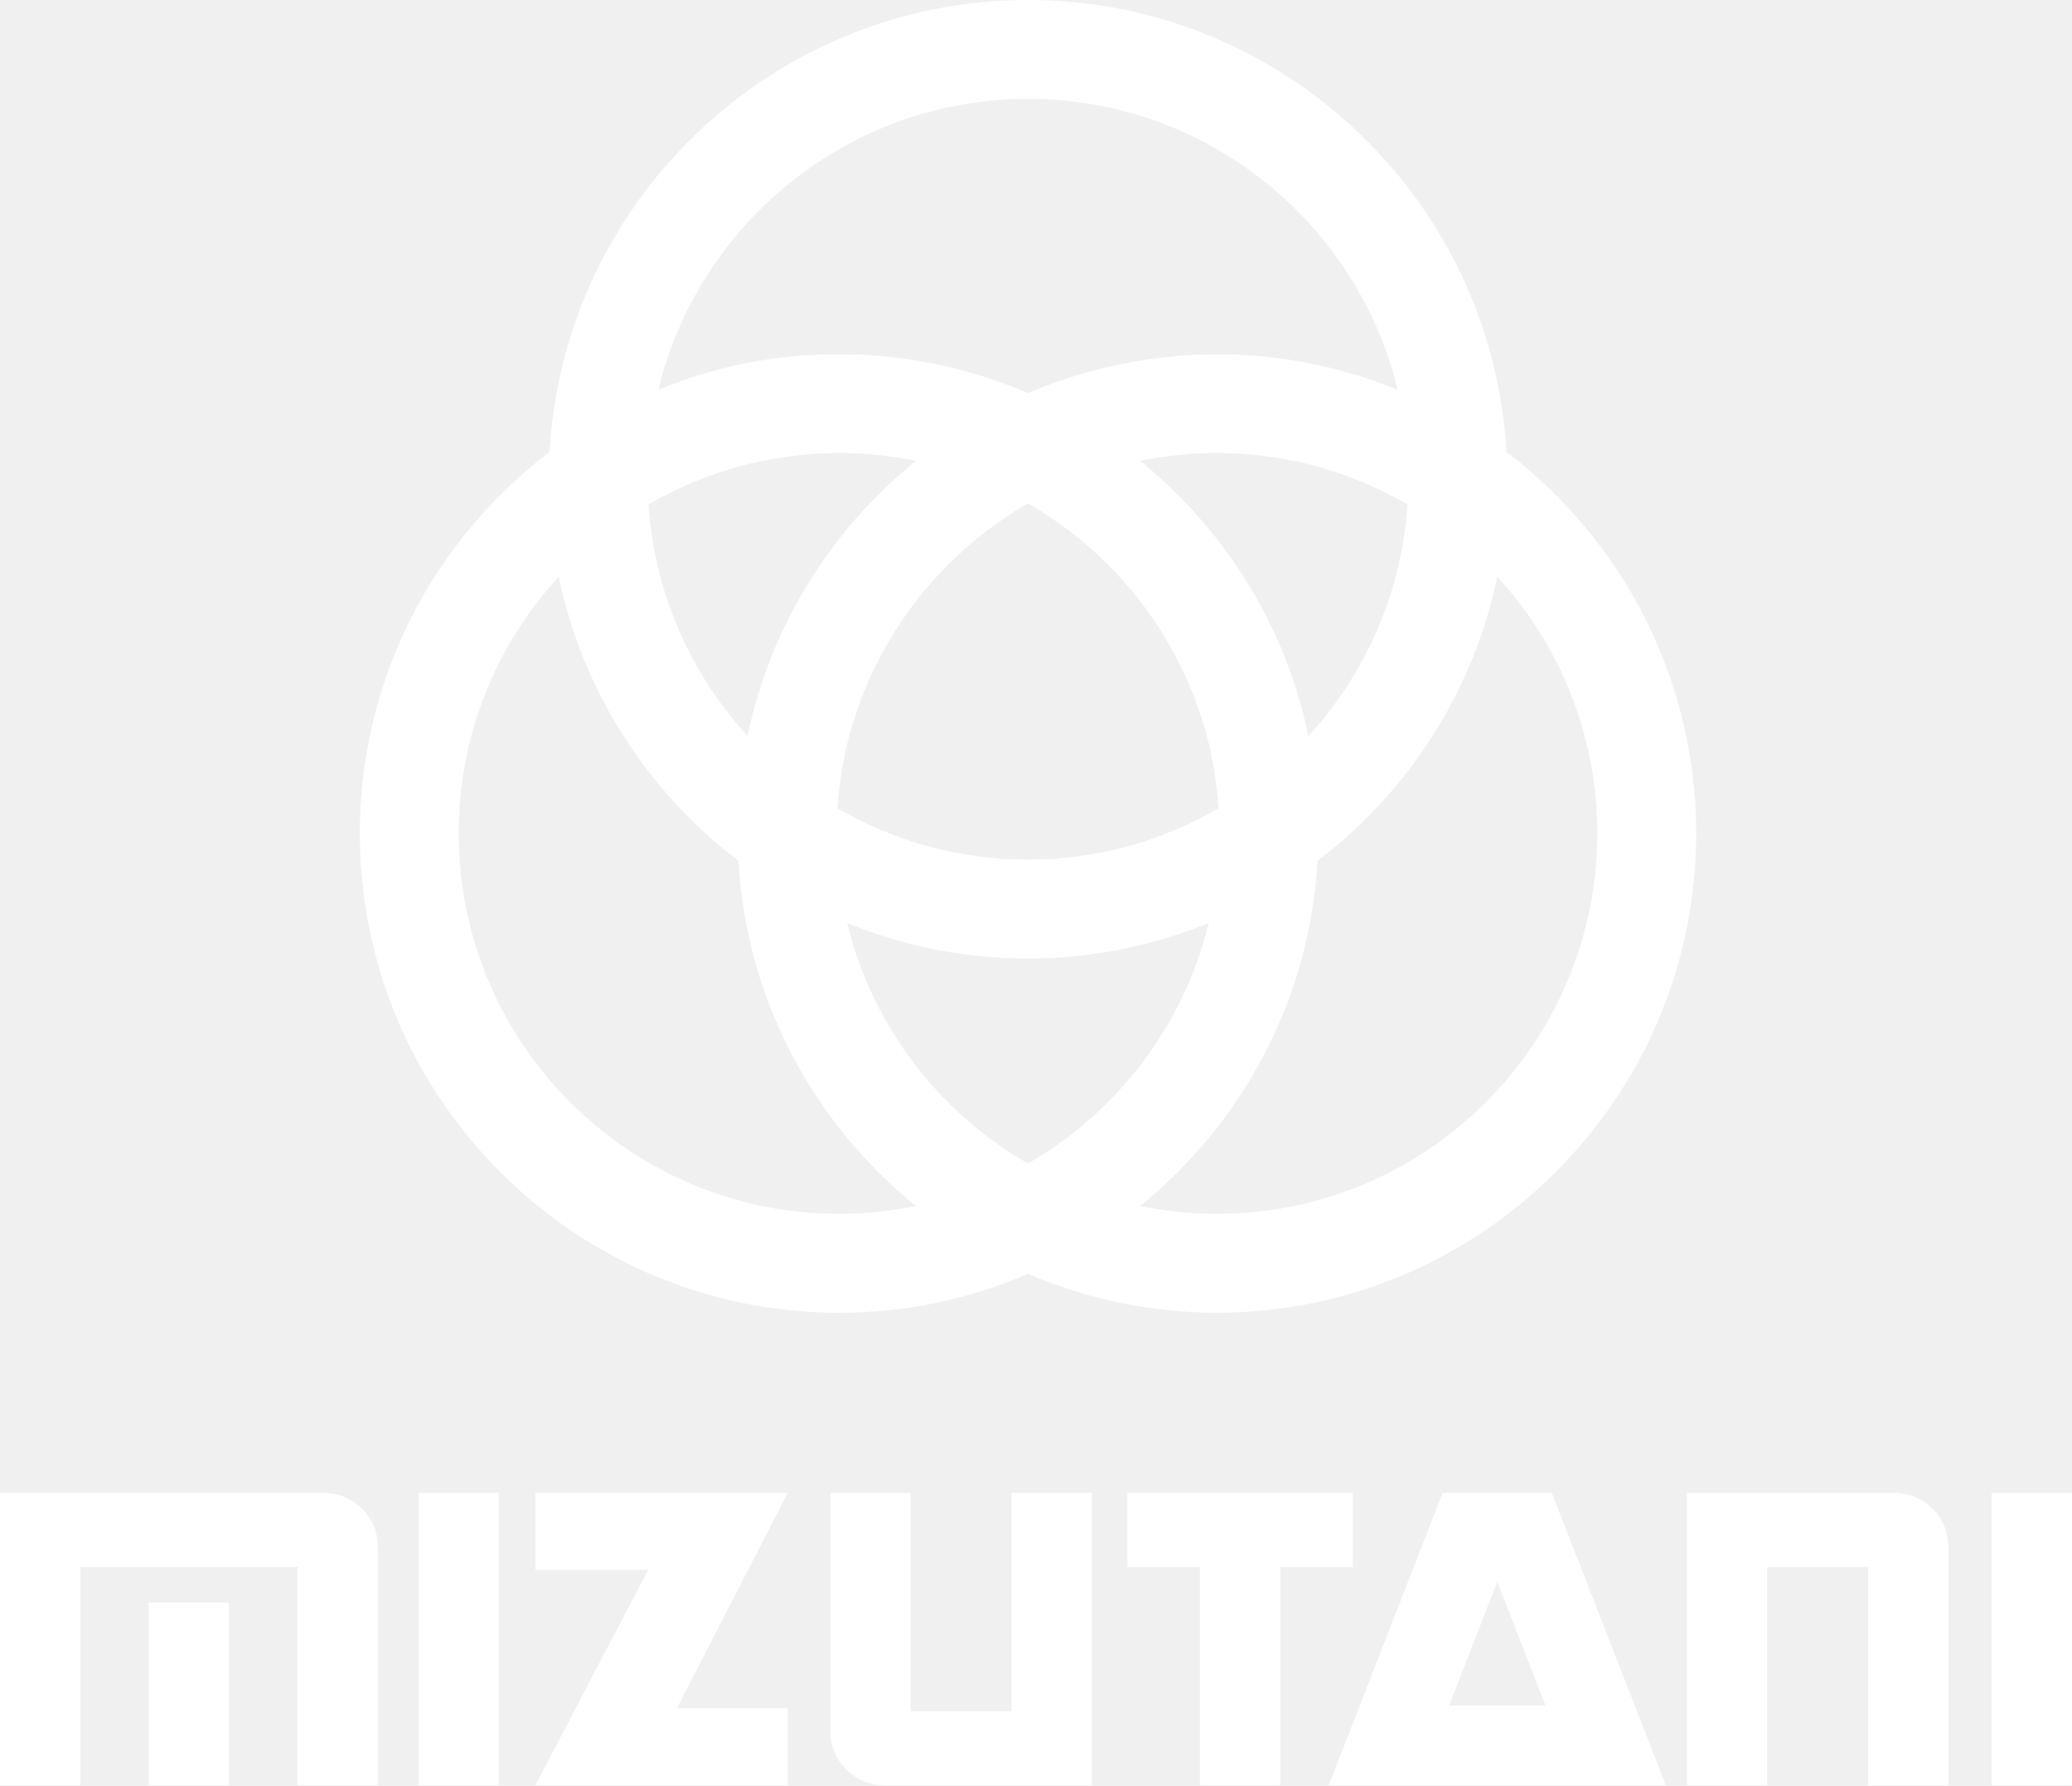
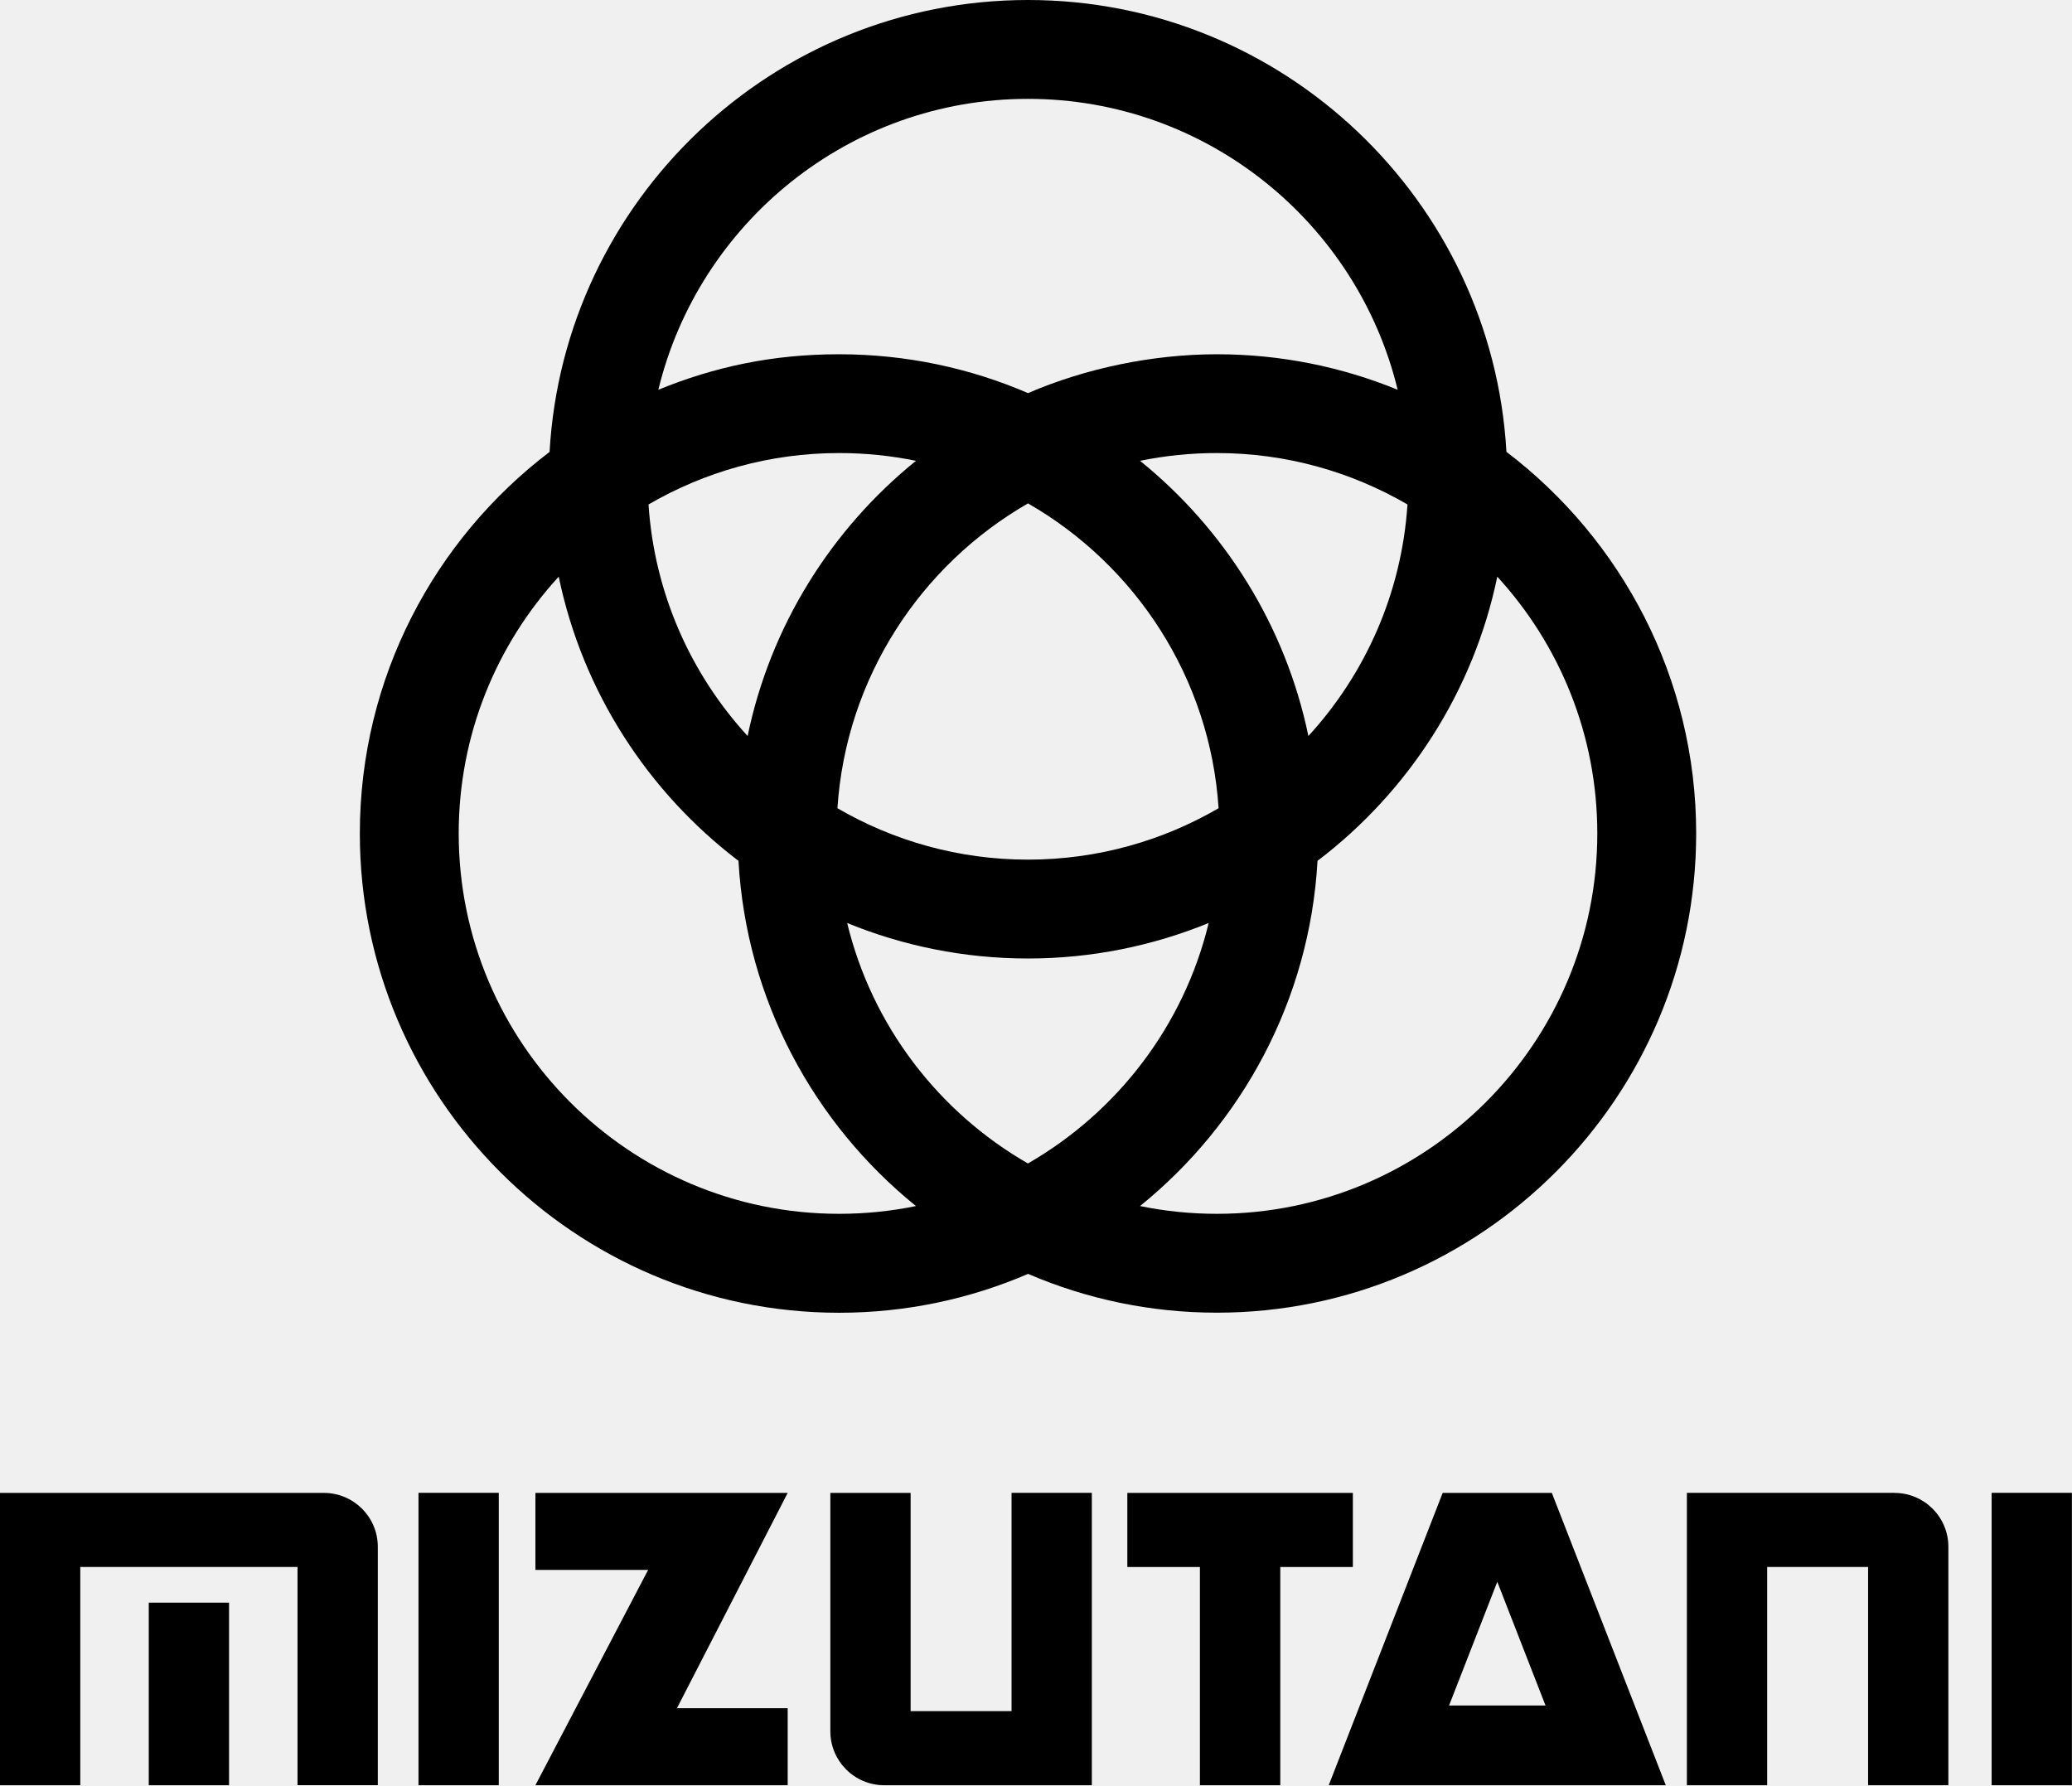
<svg xmlns="http://www.w3.org/2000/svg" id="Layer_2" viewBox="0 0 272.02 234.38">
  <defs>
-     <style>.cls-1{fill:#fff;}</style>
+     <style>.cls-1{fill:#000;}</style>
  </defs>
  <g id="Layer_1-2">
    <path class="cls-1" d="M134.96,167.24c7.61,3.28,16,5.1,24.8,5.1,34.69,0,62.92-28.23,62.92-62.92,0-20.42-9.79-38.59-24.91-50.1C195.9,26.3,168.44,0,134.96,0s-60.94,26.3-62.81,59.33c-15.12,11.5-24.91,29.67-24.91,50.1,0,34.69,28.23,62.92,62.92,62.92,8.8,0,17.18-1.82,24.8-5.1ZM209.7,109.42c0,27.54-22.4,49.94-49.94,49.94-3.46,0-6.83-.35-10.09-1.02,13.39-10.84,22.27-27.05,23.3-45.32,11.88-9.03,20.46-22.18,23.6-37.31,8.15,8.89,13.13,20.73,13.13,33.71ZM111.22,121.18c7.33,3,15.34,4.66,23.73,4.66s16.41-1.67,23.73-4.66c-3.26,13.48-12.01,24.83-23.73,31.57-11.73-6.74-20.47-18.09-23.73-31.57ZM85.14,66.23c7.36-4.28,15.91-6.75,25.02-6.75,3.46,0,6.83.35,10.09,1.02-11.1,8.98-19.1,21.65-22.1,36.13-7.45-8.13-12.24-18.73-13.01-30.4ZM171.77,96.63c-3-14.48-11-27.15-22.1-36.13,3.26-.67,6.63-1.02,10.09-1.02,9.11,0,17.66,2.47,25.02,6.75-.77,11.68-5.56,22.28-13.01,30.4ZM159.98,106.11c-7.36,4.28-15.91,6.75-25.02,6.75s-17.66-2.47-25.02-6.75c1.13-17.12,10.92-31.91,25.02-40.02,14.11,8.11,23.9,22.89,25.02,40.01ZM134.96,12.98c23.49,0,43.23,16.31,48.53,38.19-7.33-3-15.34-4.66-23.73-4.66s-17.18,1.82-24.8,5.1c-7.61-3.28-16-5.1-24.8-5.1s-16.41,1.67-23.73,4.66c5.3-21.88,25.04-38.19,48.53-38.19ZM60.22,109.42c0-12.98,4.98-24.82,13.13-33.71,3.14,15.12,11.72,28.27,23.6,37.31,1.03,18.28,9.91,34.49,23.3,45.32-3.26.67-6.63,1.02-10.09,1.02-27.54,0-49.94-22.4-49.94-49.94Z" />
    <polygon class="cls-1" points="177.61 196 148 196 148 205.73 157.53 205.73 157.53 234.38 168.08 234.38 168.08 205.73 177.61 205.73 177.61 196" />
    <polygon class="cls-1" points="70.29 196 70.29 206.11 85.09 206.11 70.29 234.38 103.41 234.38 103.41 224.27 88.87 224.27 103.41 196 70.29 196" />
    <rect class="cls-1" x="19.53" y="210.41" width="10.54" height="23.97" />
    <rect class="cls-1" x="54.94" y="195.99" width="10.54" height="38.39" />
    <rect class="cls-1" x="261.47" y="195.99" width="10.54" height="38.39" />
    <path class="cls-1" d="M189.4,196l-14.96,38.38h44.25l-14.96-38.38h-14.34ZM190.24,223.91l6.33-16.24,6.33,16.24h-12.67Z" />
    <path class="cls-1" d="M132.8,224.65h-13.25v-28.65h-10.54v31.3c0,3.91,3.17,7.08,7.08,7.08h27.25v-38.39h-10.54v28.65Z" />
    <path class="cls-1" d="M248.71,195.99h-27.25v38.39h10.54v-28.65h13.25v28.65h10.54v-31.3c0-3.91-3.17-7.08-7.08-7.08Z" />
    <path class="cls-1" d="M42.52,196H0s0,38.38,0,38.38h10.54v-28.65h28.52v28.64h10.54v-31.3c0-3.91-3.18-7.07-7.09-7.07Z" />
  </g>
</svg>
